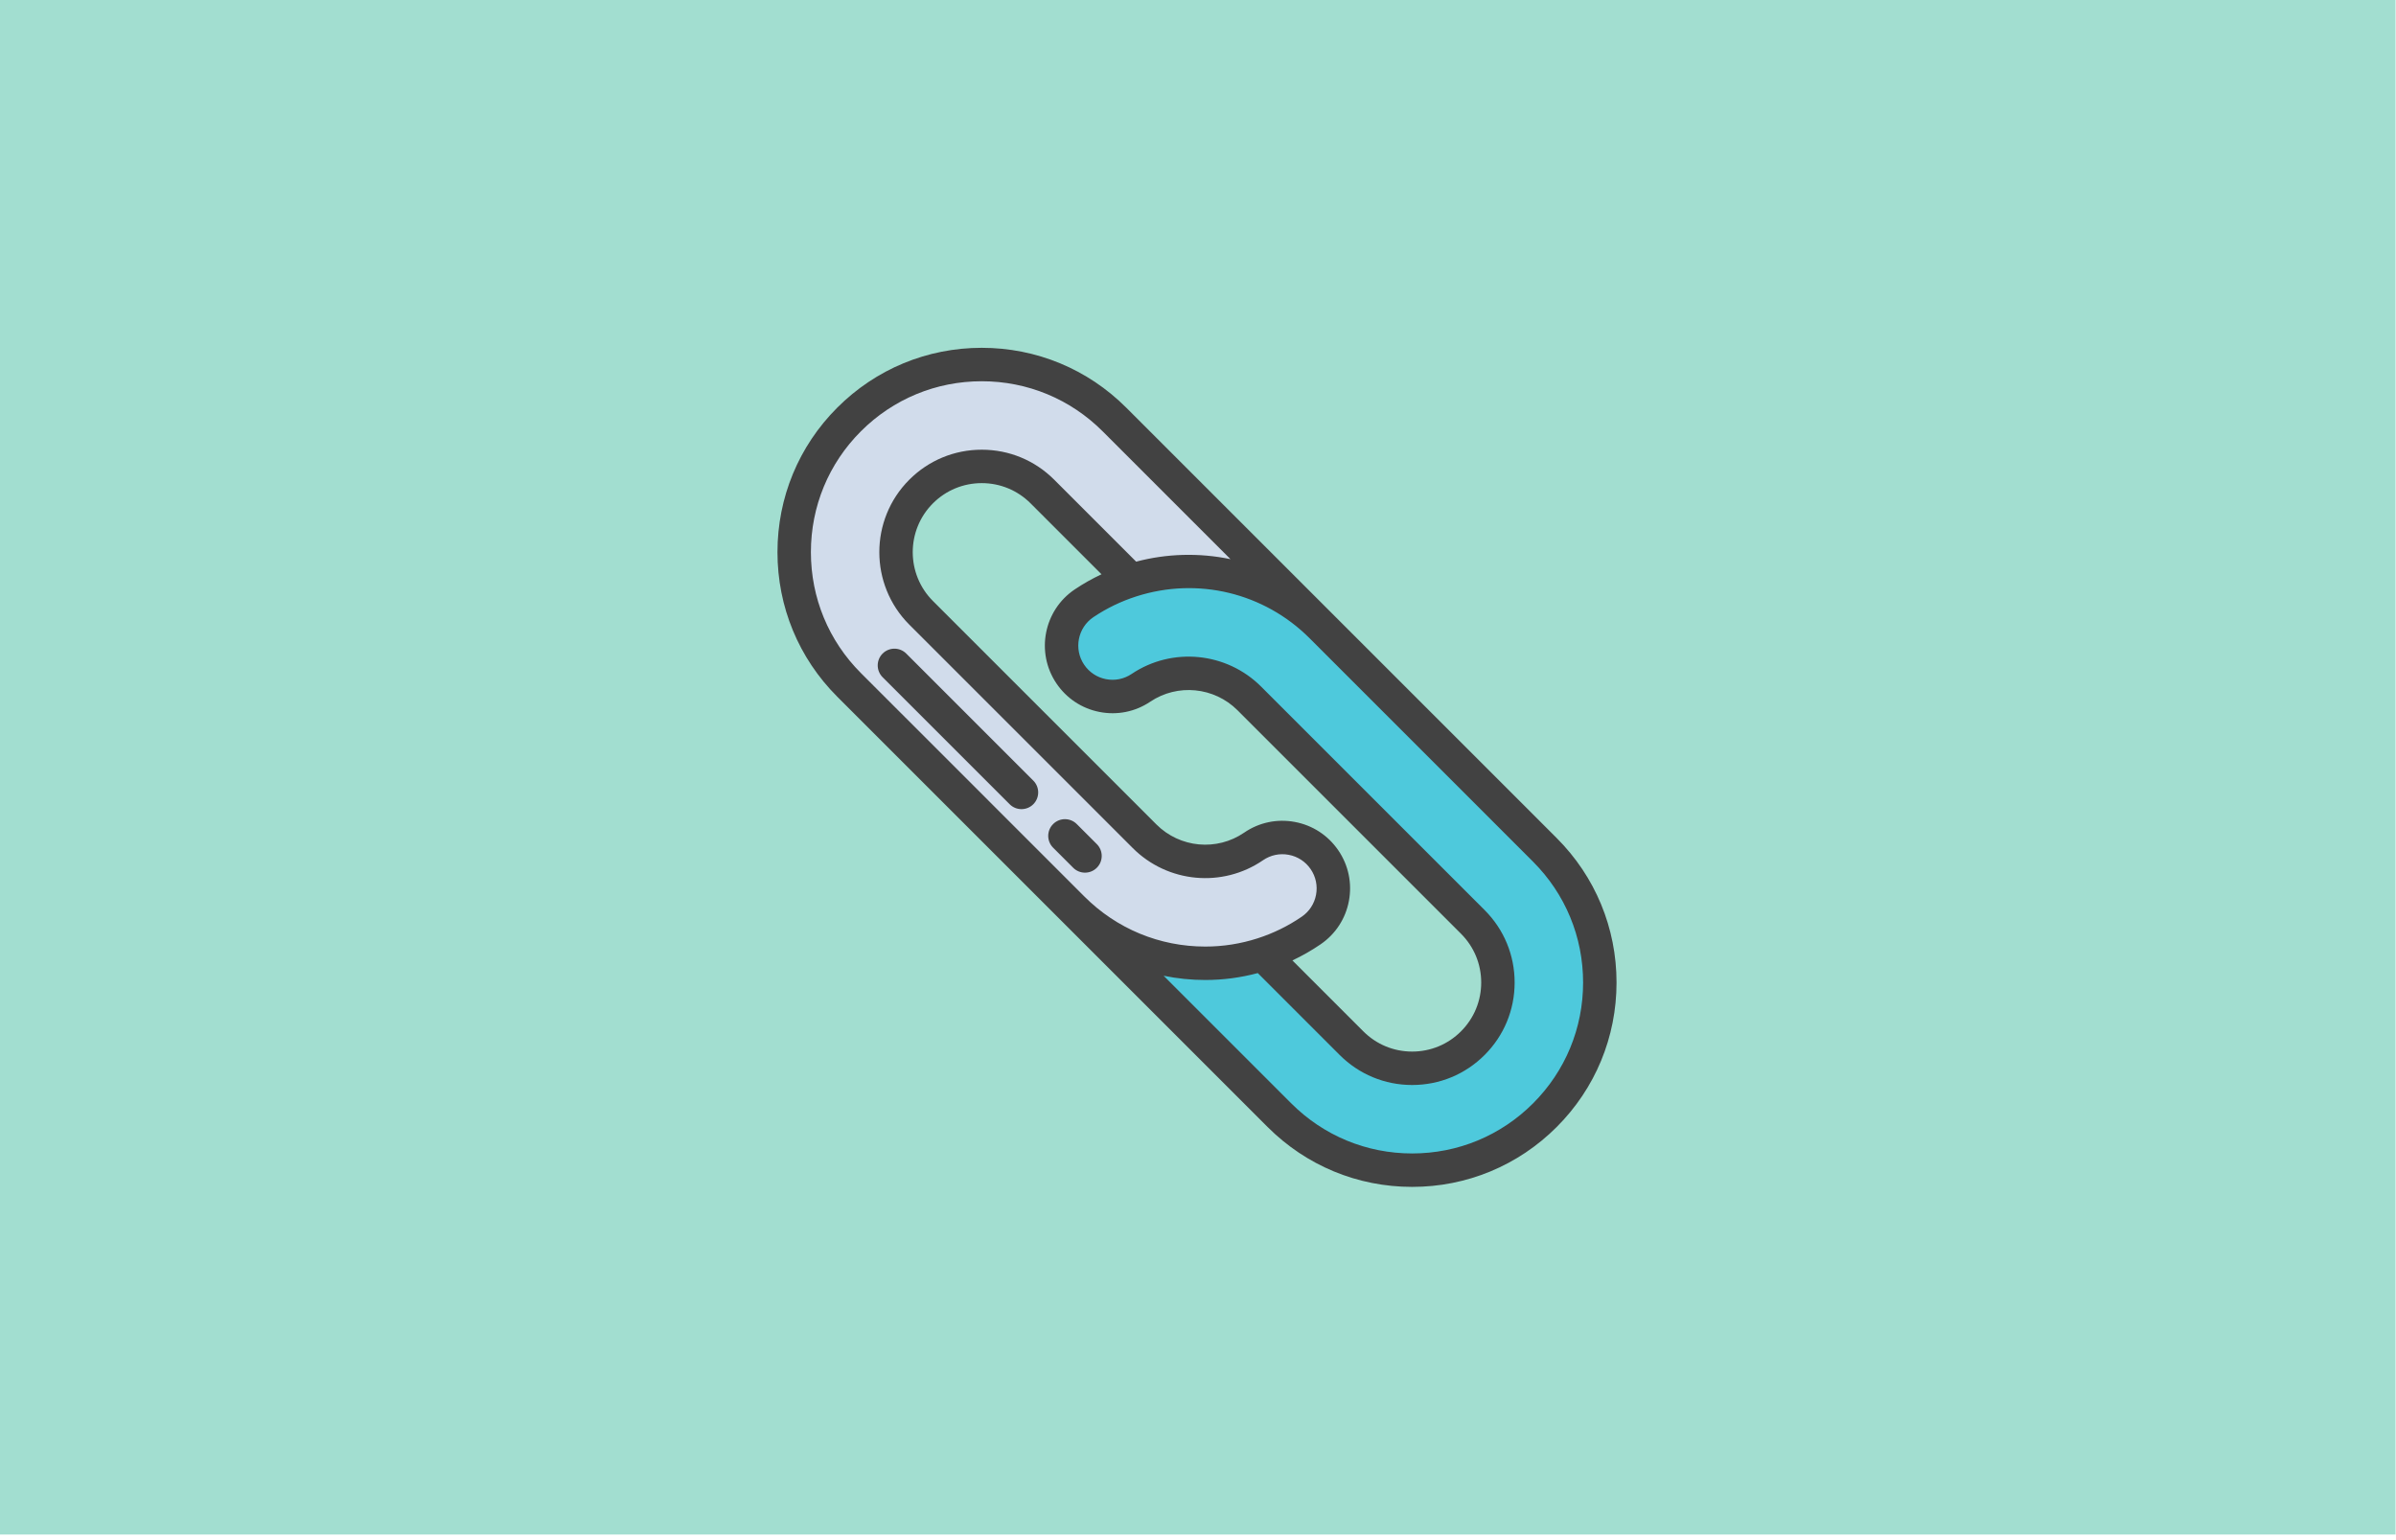
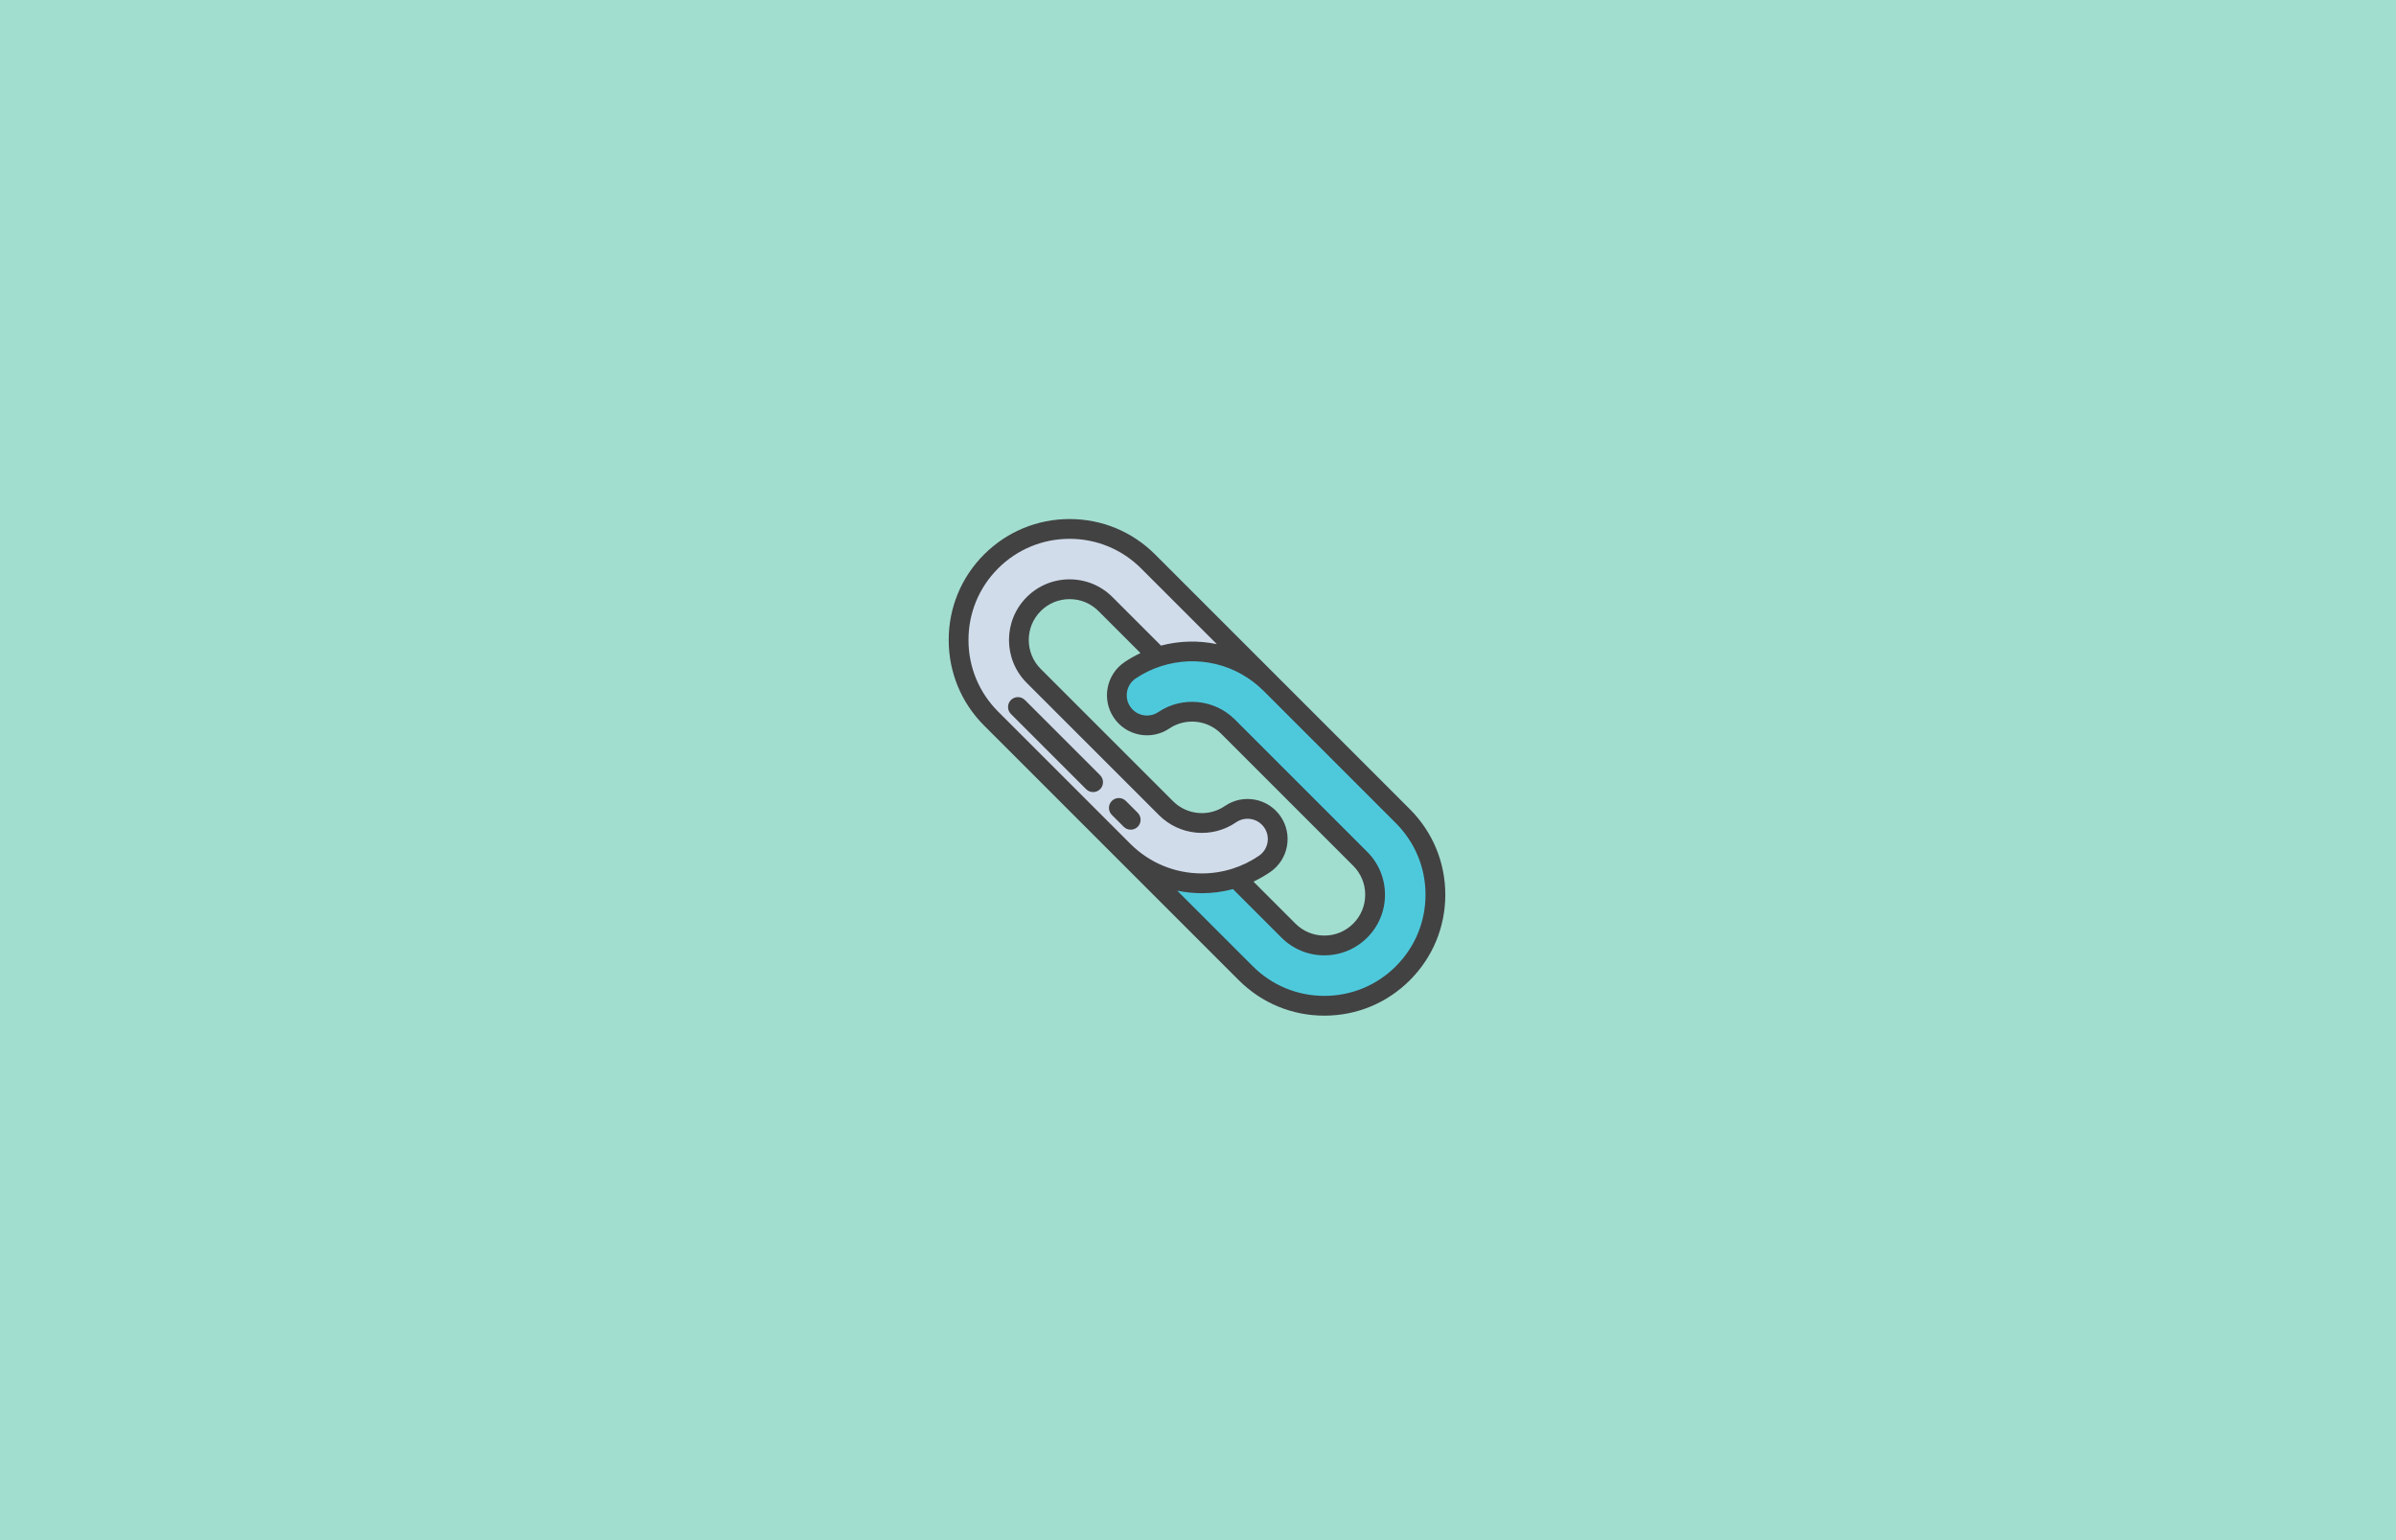
<svg xmlns="http://www.w3.org/2000/svg" width="100%" height="100%" viewBox="0 0 344 221" version="1.1" xml:space="preserve" style="fill-rule:evenodd;clip-rule:evenodd;stroke-linejoin:round;stroke-miterlimit:1.414;">
  <rect id="Artboard1" x="0" y="0" width="343.931" height="220.339" style="fill:none;" />
-   <clipPath id="_clip1">
-     <rect x="0" y="0" width="343.931" height="220.339" />
-   </clipPath>
-   <g clip-path="url(#_clip1)">
+   <g>
    <rect x="-9.41" y="-1.718" width="362.532" height="223.799" style="fill:#a2ded0;" />
    <g>
      <g>
-         <path d="M179.368,100.285l0.951,0.951l-0.951,-0.95l0,-0.001Z" style="fill:#d1dceb;fill-rule:nonzero;" />
-         <path d="M221.799,122.027l-32.086,-32.086c-0.001,-0.001 -0.002,-0.002 -0.003,-0.003c-7.264,-7.262 -17.876,-9.604 -27.283,-6.594c-2.36,0.755 -4.646,1.842 -6.783,3.278c-3.352,2.255 -4.242,6.8 -1.988,10.152c2.254,3.353 6.799,4.243 10.152,1.989c4.864,-3.271 11.407,-2.63 15.56,1.522l0.952,0.952l31.134,31.135c2.326,2.325 3.606,5.417 3.606,8.706c0,3.289 -1.28,6.381 -3.606,8.707c-2.326,2.326 -5.418,3.607 -8.707,3.607c-3.289,0 -6.381,-1.281 -8.706,-3.607l-12.763,-12.763c-2.681,0.861 -5.457,1.291 -8.226,1.292c-6.951,0 -13.854,-2.682 -19.065,-7.893l-2.379,-2.379c0,0 0.001,0.001 0.002,0.002l32.086,32.086c5.088,5.089 11.854,7.891 19.051,7.891c7.197,0 13.963,-2.802 19.051,-7.891c5.089,-5.089 7.892,-11.855 7.892,-19.052c0,-7.197 -2.803,-13.962 -7.891,-19.051Z" style="fill:#4ec9dc;fill-rule:nonzero;" />
-         <path d="M190.151,123.434c-2.284,-3.332 -6.837,-4.182 -10.169,-1.898c-4.878,3.345 -11.46,2.731 -15.65,-1.459l-32.086,-32.086c-4.801,-4.801 -4.801,-12.613 0,-17.414c2.326,-2.325 5.418,-3.606 8.707,-3.606c3.289,0 6.381,1.281 8.707,3.606l12.767,12.767c9.407,-3.01 20.018,-0.668 27.283,6.594l-29.706,-29.705c-5.088,-5.089 -11.854,-7.892 -19.051,-7.892c-7.197,0 -13.963,2.803 -19.052,7.892c-10.505,10.505 -10.505,27.598 0,38.103l32.086,32.085c5.211,5.211 12.113,7.893 19.065,7.893c2.769,0 5.545,-0.431 8.225,-1.292c2.431,-0.781 4.783,-1.915 6.977,-3.419c3.332,-2.284 4.182,-6.837 1.897,-10.169Z" style="fill:#d1dceb;fill-rule:nonzero;" />
+         <path d="M176.302,104.324l0.563,0.563l-0.563,-0.562l0,-0.001l0,0Z" style="fill:#d1dceb;fill-rule:nonzero;" />
+         <path d="M201.415,117.192l-18.99,-18.99c-0.001,-0.001 -0.001,-0.001 -0.002,-0.002c-4.299,-4.298 -10.58,-5.684 -16.147,-3.903c-1.397,0.447 -2.75,1.09 -4.015,1.94c-1.984,1.335 -2.511,4.025 -1.177,6.009c1.334,1.984 4.024,2.511 6.009,1.177c2.879,-1.936 6.751,-1.556 9.209,0.901l0.564,0.563l18.427,18.428c1.376,1.376 2.134,3.206 2.134,5.153c0,1.946 -0.758,3.776 -2.134,5.153c-1.377,1.377 -3.207,2.135 -5.154,2.135c-1.946,0 -3.776,-0.758 -5.152,-2.135l-7.554,-7.554c-1.587,0.51 -3.23,0.764 -4.869,0.765c-4.114,0 -8.2,-1.588 -11.284,-4.672l-1.408,-1.408l18.992,18.992c3.011,3.012 7.016,4.67 11.275,4.67c4.26,0 8.264,-1.658 11.276,-4.67c3.012,-3.012 4.671,-7.017 4.671,-11.276c0,-4.26 -1.659,-8.264 -4.671,-11.276Z" style="fill:#4ec9dc;fill-rule:nonzero;" />
+         <path d="M182.684,118.025c-1.352,-1.972 -4.046,-2.475 -6.018,-1.123c-2.887,1.979 -6.783,1.616 -9.263,-0.864l-18.99,-18.99c-2.842,-2.842 -2.842,-7.466 0,-10.307c1.376,-1.376 3.206,-2.134 5.153,-2.134c1.947,0 3.777,0.758 5.153,2.134l7.557,7.556c5.567,-1.781 11.847,-0.395 16.147,3.903l-17.582,-17.581c-3.011,-3.012 -7.015,-4.671 -11.275,-4.671c-4.26,0 -8.264,1.659 -11.276,4.671c-6.218,6.217 -6.218,16.334 0,22.551l18.99,18.99c3.084,3.084 7.169,4.672 11.284,4.672c1.639,0 3.282,-0.255 4.868,-0.765c1.439,-0.462 2.831,-1.133 4.13,-2.023c1.972,-1.352 2.475,-4.047 1.122,-6.019l0,0Z" style="fill:#d1dceb;fill-rule:nonzero;" />
      </g>
      <g>
-         <path d="M161.701,58.536c-5.542,-5.542 -12.91,-8.595 -20.748,-8.595c-7.838,0 -15.206,3.053 -20.749,8.595c-5.534,5.534 -8.581,12.902 -8.581,20.748c0,7.846 3.047,15.215 8.581,20.749l61.794,61.794c5.543,5.542 12.911,8.594 20.749,8.594c7.838,0 15.206,-3.052 20.748,-8.594c5.543,-5.542 8.595,-12.911 8.595,-20.749c0,-7.838 -3.052,-15.206 -8.595,-20.748l-61.794,-61.794Zm-38.102,38.103c-4.628,-4.628 -7.176,-10.791 -7.176,-17.355c0,-6.564 2.548,-12.727 7.176,-17.354c4.635,-4.636 10.798,-7.189 17.354,-7.189c6.556,0 12.719,2.553 17.355,7.189l18.354,18.354l0.009,0.005c-4.496,-0.937 -9.138,-0.813 -13.555,0.358l0.003,-0.005l-11.762,-11.762c-2.779,-2.779 -6.474,-4.309 -10.404,-4.309c-3.93,0 -7.625,1.53 -10.404,4.309c-5.736,5.737 -5.736,15.071 0,20.808l32.086,32.086c5.007,5.007 12.873,5.74 18.704,1.742c1.083,-0.743 2.39,-1.019 3.68,-0.778c1.291,0.241 2.41,0.97 3.153,2.053c0.742,1.083 1.018,2.39 0.777,3.68c-0.24,1.291 -0.969,2.41 -2.052,3.153c-1.954,1.339 -4.092,2.387 -6.354,3.113c-2.43,0.781 -4.95,1.177 -7.492,1.177c-6.563,0 -12.731,-2.553 -17.367,-7.19l-32.085,-32.085Zm28.065,1.474c1.448,2.154 3.648,3.615 6.194,4.113c2.546,0.499 5.135,-0.024 7.288,-1.471c3.913,-2.632 9.179,-2.116 12.523,1.226c0.001,0 0.001,0.001 0.002,0.001l0.951,0.952c0.001,0 0.001,0.001 0.002,0.002l31.133,31.133c1.872,1.872 2.903,4.361 2.903,7.009c0,2.648 -1.031,5.138 -2.903,7.01c-1.873,1.873 -4.362,2.904 -7.01,2.904c-2.648,0 -5.137,-1.031 -7.009,-2.904l-10.184,-10.183c1.41,-0.665 2.768,-1.439 4.057,-2.322c2.14,-1.467 3.581,-3.68 4.057,-6.231c0.476,-2.551 -0.07,-5.135 -1.537,-7.275c-1.467,-2.14 -3.68,-3.581 -6.231,-4.057c-2.551,-0.476 -5.135,0.07 -7.275,1.537c-3.925,2.691 -9.222,2.196 -12.596,-1.177l-32.086,-32.086c-3.865,-3.865 -3.865,-10.155 0,-14.02c1.873,-1.872 4.362,-2.903 7.01,-2.903c2.648,0 5.137,1.031 7.01,2.903l10.183,10.184c-1.334,0.627 -2.619,1.351 -3.841,2.173c-4.445,2.989 -5.63,9.037 -2.641,13.482Zm68.437,60.32c-4.635,4.635 -10.798,7.188 -17.354,7.188c-6.556,0 -12.719,-2.553 -17.354,-7.188l-18.325,-18.325l-0.006,-0.003c1.949,0.401 3.953,0.609 5.99,0.608c2.547,0 5.076,-0.336 7.538,-0.993l-0.003,0.006l11.756,11.756c2.78,2.779 6.474,4.309 10.404,4.309c3.93,0 7.625,-1.53 10.404,-4.309c2.779,-2.779 4.309,-6.474 4.309,-10.404c0,-3.93 -1.53,-7.625 -4.309,-10.404l-31.135,-31.134l-0.951,-0.952c-4.962,-4.962 -12.784,-5.725 -18.597,-1.817c-1.089,0.733 -2.399,0.997 -3.687,0.745c-1.288,-0.252 -2.401,-0.991 -3.134,-2.081c-1.512,-2.249 -0.913,-5.309 1.336,-6.821c1.898,-1.276 3.975,-2.28 6.175,-2.984c8.807,-2.818 18.331,-0.517 24.855,6.005c0.007,0.007 0.013,0.013 0.02,0.02l32.069,32.069c4.635,4.635 7.188,10.799 7.188,17.354c0,6.556 -2.553,12.719 -7.189,17.355Z" style="fill:#424242;fill-rule:nonzero;" />
-         <path d="M157.473,124.598c0.938,-0.937 0.938,-2.457 0,-3.394l-2.879,-2.88c-0.937,-0.936 -2.457,-0.936 -3.394,0c-0.938,0.938 -0.938,2.457 0,3.395l2.879,2.879c0.469,0.469 1.083,0.703 1.697,0.703c0.614,0 1.229,-0.234 1.697,-0.703Z" style="fill:#424242;fill-rule:nonzero;" />
-         <path d="M130.113,93.844c-0.937,-0.936 -2.456,-0.937 -3.394,0c-0.937,0.937 -0.937,2.457 0,3.395l18.24,18.239c0.469,0.469 1.083,0.703 1.697,0.703c0.614,0 1.229,-0.234 1.697,-0.703c0.937,-0.937 0.937,-2.457 0,-3.394l-18.24,-18.24Z" style="fill:#424242;fill-rule:nonzero;" />
+         <path d="M165.846,79.614c-3.28,-3.28 -7.641,-5.087 -12.28,-5.087c-4.639,0 -9,1.807 -12.281,5.087c-3.275,3.276 -5.078,7.637 -5.078,12.28c0,4.644 1.803,9.005 5.078,12.281l36.574,36.573c3.281,3.28 7.641,5.087 12.28,5.087c4.639,0 9,-1.807 12.28,-5.087c3.281,-3.28 5.087,-7.641 5.087,-12.28c0,-4.639 -1.806,-9 -5.087,-12.28l-36.573,-36.574l0,0Zm-22.551,22.552c-2.739,-2.739 -4.247,-6.387 -4.247,-10.272c0,-3.885 1.508,-7.532 4.247,-10.271c2.743,-2.744 6.391,-4.255 10.271,-4.255c3.88,0 7.528,1.511 10.272,4.255l10.863,10.863l0.005,0.003c-2.661,-0.554 -5.408,-0.481 -8.023,0.212l0.002,-0.003l-6.961,-6.961c-1.645,-1.645 -3.832,-2.551 -6.158,-2.551c-2.326,0 -4.513,0.906 -6.158,2.551c-3.395,3.395 -3.395,8.92 0,12.315l18.991,18.99c2.963,2.964 7.619,3.398 11.07,1.031c0.641,-0.439 1.414,-0.603 2.178,-0.46c0.764,0.143 1.426,0.574 1.866,1.215c0.439,0.641 0.603,1.415 0.46,2.178c-0.142,0.764 -0.574,1.427 -1.215,1.866c-1.156,0.793 -2.422,1.413 -3.76,1.843c-1.439,0.462 -2.93,0.696 -4.435,0.696c-3.884,0 -7.534,-1.511 -10.278,-4.255l-18.99,-18.99l0,0Zm16.61,0.872c0.857,1.275 2.159,2.14 3.666,2.435c1.507,0.295 3.04,-0.014 4.314,-0.871c2.316,-1.558 5.433,-1.252 7.412,0.726c0,0 0,0 0.001,0l0.563,0.564l18.427,18.427c1.108,1.108 1.718,2.581 1.718,4.149c0,1.567 -0.61,3.041 -1.718,4.149c-1.108,1.108 -2.581,1.718 -4.149,1.718c-1.567,0 -3.04,-0.61 -4.148,-1.718l-6.027,-6.027c0.834,-0.394 1.638,-0.852 2.401,-1.375c1.266,-0.868 2.119,-2.178 2.401,-3.687c0.282,-1.51 -0.042,-3.04 -0.91,-4.306c-0.868,-1.267 -2.178,-2.12 -3.688,-2.401c-1.51,-0.282 -3.039,0.041 -4.305,0.909c-2.324,1.593 -5.459,1.3 -7.456,-0.696l-18.99,-18.991c-2.288,-2.287 -2.288,-6.01 0,-8.298c1.109,-1.108 2.582,-1.718 4.149,-1.718c1.567,0 3.04,0.61 4.149,1.718l6.027,6.028c-0.79,0.371 -1.55,0.799 -2.274,1.286c-2.63,1.769 -3.332,5.349 -1.563,7.979l0,0Zm40.505,35.701c-2.743,2.744 -6.39,4.255 -10.271,4.255c-3.88,0 -7.528,-1.511 -10.271,-4.255l-10.846,-10.845l-0.003,-0.002c1.153,0.237 2.339,0.36 3.545,0.36c1.508,0 3.004,-0.199 4.462,-0.588l-0.002,0.004l6.958,6.957c1.645,1.645 3.831,2.551 6.157,2.551c2.326,0 4.513,-0.906 6.158,-2.551c1.645,-1.644 2.55,-3.831 2.55,-6.157c0,-2.326 -0.905,-4.513 -2.55,-6.158l-18.427,-18.427l-0.563,-0.563c-2.937,-2.937 -7.567,-3.389 -11.007,-1.076c-0.645,0.434 -1.42,0.59 -2.182,0.441c-0.763,-0.149 -1.421,-0.586 -1.855,-1.232c-0.895,-1.331 -0.541,-3.142 0.79,-4.037c1.124,-0.755 2.353,-1.349 3.655,-1.766c5.213,-1.668 10.85,-0.306 14.711,3.554l18.992,18.993c2.743,2.743 4.254,6.391 4.254,10.271c0,3.88 -1.511,7.528 -4.255,10.271l0,0Z" style="fill:#424242;fill-rule:nonzero;" />
+         <path d="M163.343,118.714c0.556,-0.555 0.556,-1.454 0,-2.009l-1.703,-1.704c-0.555,-0.554 -1.455,-0.554 -2.009,0c-0.555,0.555 -0.555,1.454 0,2.009l1.704,1.704c0.277,0.277 0.641,0.416 1.004,0.416c0.363,0 0.727,-0.139 1.004,-0.416Z" style="fill:#424242;fill-rule:nonzero;" />
+         <path d="M147.15,100.512c-0.554,-0.554 -1.453,-0.555 -2.009,0c-0.554,0.554 -0.554,1.454 0,2.009l10.796,10.795c0.278,0.278 0.641,0.416 1.004,0.416c0.364,0 0.728,-0.138 1.005,-0.416c0.554,-0.554 0.554,-1.454 0,-2.009l-10.796,-10.795Z" style="fill:#424242;fill-rule:nonzero;" />
      </g>
    </g>
  </g>
</svg>
